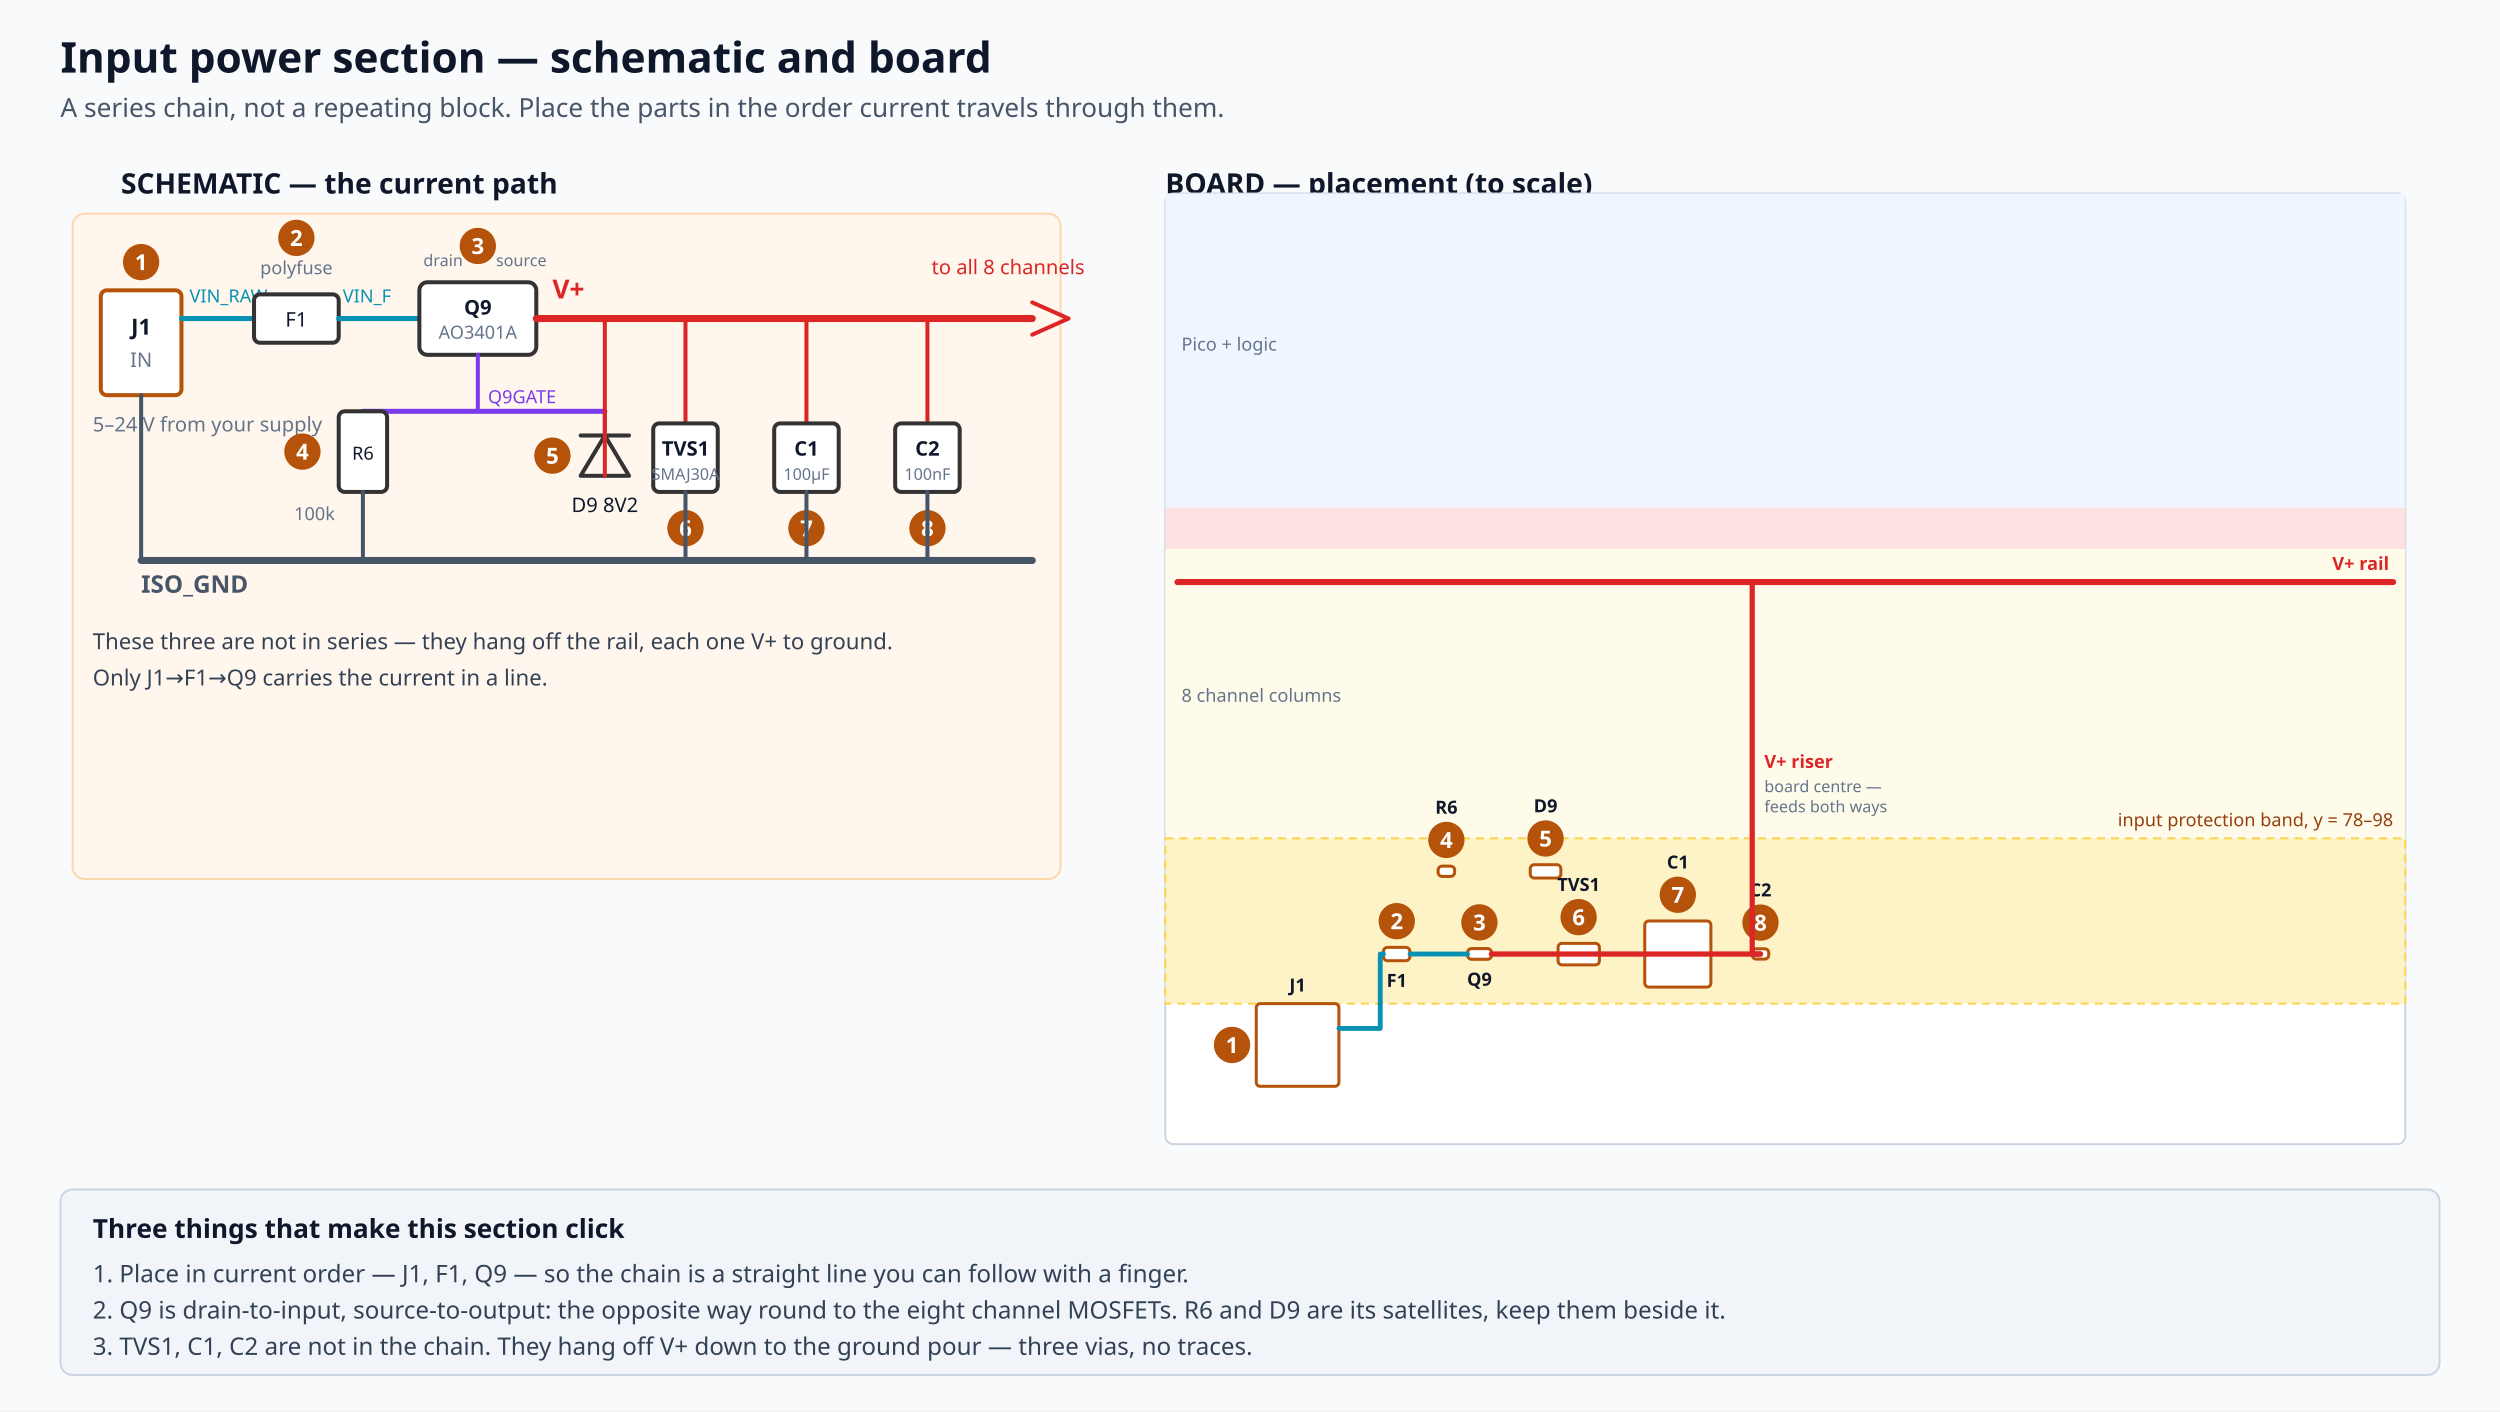
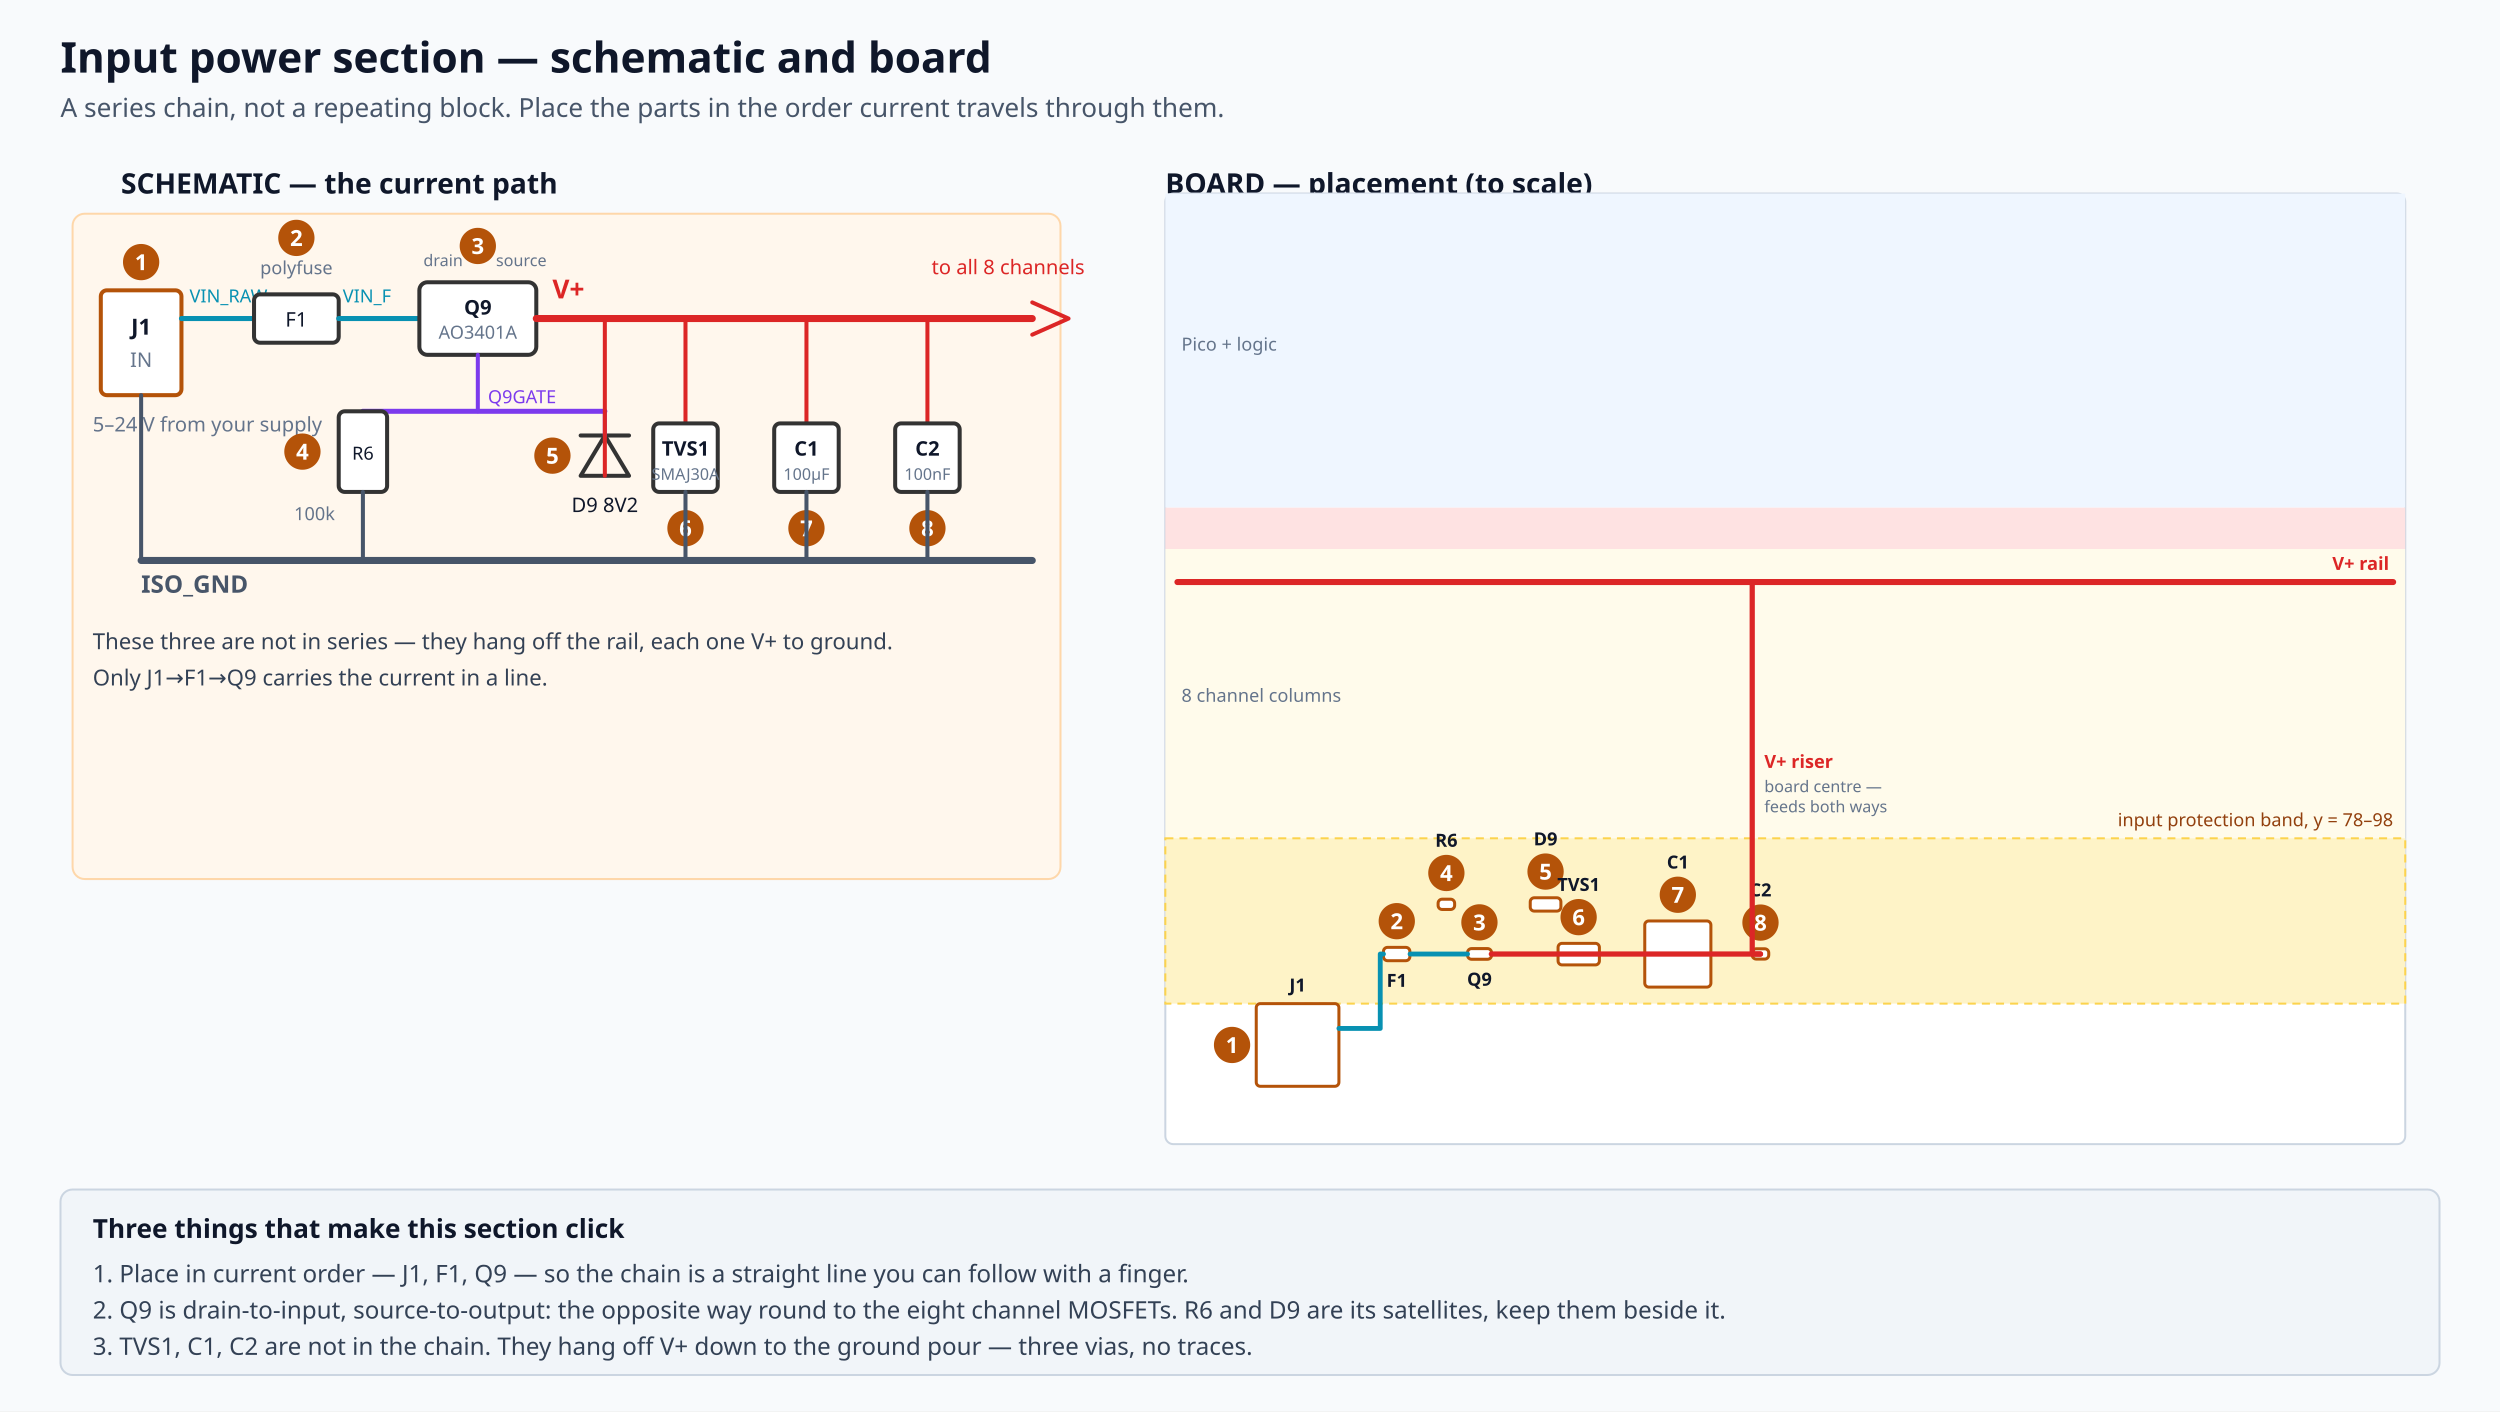
<svg xmlns="http://www.w3.org/2000/svg" viewBox="0 0 1240 700" width="1240" height="700">
  <rect width="100%" height="100%" fill="#f8fafc" />
  <text x="30.0" y="36.0" font-size="21" fill="#0f172a" text-anchor="start" font-weight="700" font-family="ui-sans-serif, system-ui, sans-serif">Input power section — schematic and board</text>
  <text x="30.0" y="58.0" font-size="13" fill="#475569" text-anchor="start" font-weight="normal" font-family="ui-sans-serif, system-ui, sans-serif">A series chain, not a repeating block. Place the parts in the order current travels through them.</text>
  <text x="60.0" y="96.0" font-size="14" fill="#0f172a" text-anchor="start" font-weight="700" font-family="ui-sans-serif, system-ui, sans-serif">SCHEMATIC — the current path</text>
  <rect x="36.0" y="106.0" width="490.0" height="330.0" rx="6" fill="#fff7ed" stroke="#fed7aa" stroke-width="1" />
  <rect x="50.0" y="144.0" width="40.0" height="52.0" rx="3" fill="#fff" stroke="#b45309" stroke-width="2" />
  <text x="70.0" y="166.0" font-size="11" fill="#0f172a" text-anchor="middle" font-weight="700" font-family="ui-sans-serif, system-ui, sans-serif">J1</text>
  <text x="70.0" y="182.0" font-size="10" fill="#64748b" text-anchor="middle" font-weight="normal" font-family="ui-sans-serif, system-ui, sans-serif">IN</text>
  <circle cx="70.0" cy="130.0" r="9" fill="#b45309" />
  <text x="70.0" y="134.0" font-size="11" fill="#fff" text-anchor="middle" font-weight="700" font-family="ui-sans-serif, system-ui, sans-serif">1</text>
  <text x="46.0" y="214.0" font-size="10" fill="#64748b" text-anchor="start" font-weight="normal" font-family="ui-sans-serif, system-ui, sans-serif">5–24 V from your supply</text>
  <line x1="90.0" y1="158.0" x2="126.0" y2="158.0" stroke="#0891b2" stroke-width="2.5" stroke-linecap="round" />
  <text x="94.0" y="150.0" font-size="9" fill="#0891b2" text-anchor="start" font-weight="normal" font-family="ui-sans-serif, system-ui, sans-serif">VIN_RAW</text>
  <rect x="126.0" y="146.0" width="42.0" height="24.0" rx="3" fill="#fff" stroke="#333" stroke-width="2" />
  <text x="147.0" y="162.0" font-size="10" fill="#0f172a" text-anchor="middle" font-weight="normal" font-family="ui-sans-serif, system-ui, sans-serif">F1</text>
  <text x="147.0" y="136.0" font-size="9" fill="#64748b" text-anchor="middle" font-weight="normal" font-family="ui-sans-serif, system-ui, sans-serif">polyfuse</text>
  <circle cx="147.0" cy="118.0" r="9" fill="#b45309" />
  <text x="147.0" y="122.0" font-size="11" fill="#fff" text-anchor="middle" font-weight="700" font-family="ui-sans-serif, system-ui, sans-serif">2</text>
  <line x1="168.0" y1="158.0" x2="208.0" y2="158.0" stroke="#0891b2" stroke-width="2.5" stroke-linecap="round" />
  <text x="170.0" y="150.0" font-size="9" fill="#0891b2" text-anchor="start" font-weight="normal" font-family="ui-sans-serif, system-ui, sans-serif">VIN_F</text>
  <rect x="208.0" y="140.0" width="58.0" height="36.0" rx="4" fill="#fff" stroke="#333" stroke-width="2" />
  <text x="237.0" y="156.0" font-size="10" fill="#0f172a" text-anchor="middle" font-weight="700" font-family="ui-sans-serif, system-ui, sans-serif">Q9</text>
  <text x="237.0" y="168.0" font-size="9" fill="#64748b" text-anchor="middle" font-weight="normal" font-family="ui-sans-serif, system-ui, sans-serif">AO3401A</text>
  <circle cx="237.0" cy="122.0" r="9" fill="#b45309" />
  <text x="237.0" y="126.0" font-size="11" fill="#fff" text-anchor="middle" font-weight="700" font-family="ui-sans-serif, system-ui, sans-serif">3</text>
  <text x="210.0" y="132.0" font-size="8" fill="#64748b" text-anchor="start" font-weight="normal" font-family="ui-sans-serif, system-ui, sans-serif">drain</text>
  <text x="246.0" y="132.0" font-size="8" fill="#64748b" text-anchor="start" font-weight="normal" font-family="ui-sans-serif, system-ui, sans-serif">source</text>
  <line x1="237.0" y1="176.0" x2="237.0" y2="204.0" stroke="#7c3aed" stroke-width="2" stroke-linecap="round" />
  <line x1="180.0" y1="204.0" x2="300.0" y2="204.0" stroke="#7c3aed" stroke-width="2.5" stroke-linecap="round" />
  <text x="242.0" y="200.0" font-size="9" fill="#7c3aed" text-anchor="start" font-weight="normal" font-family="ui-sans-serif, system-ui, sans-serif">Q9GATE</text>
  <rect x="168.0" y="204.0" width="24.0" height="40.0" rx="3" fill="#fff" stroke="#333" stroke-width="2" />
  <text x="180.0" y="228.0" font-size="9" fill="#0f172a" text-anchor="middle" font-weight="normal" font-family="ui-sans-serif, system-ui, sans-serif">R6</text>
  <text x="156.0" y="258.0" font-size="9" fill="#64748b" text-anchor="middle" font-weight="normal" font-family="ui-sans-serif, system-ui, sans-serif">100k</text>
  <circle cx="150.0" cy="224.0" r="9" fill="#b45309" />
  <text x="150.0" y="228.0" font-size="11" fill="#fff" text-anchor="middle" font-weight="700" font-family="ui-sans-serif, system-ui, sans-serif">4</text>
  <line x1="180.0" y1="244.0" x2="180.0" y2="278.0" stroke="#475569" stroke-width="2" stroke-linecap="round" />
  <polyline points="288.0,216.0 312.0,216.0" fill="none" stroke="#333" stroke-width="2" stroke-linecap="round" stroke-linejoin="round" />
  <polyline points="288.0,236.0 300.0,216.0 312.0,236.0 288.0,236.0" fill="none" stroke="#333" stroke-width="2" stroke-linecap="round" stroke-linejoin="round" />
  <text x="300.0" y="254.0" font-size="10" fill="#0f172a" text-anchor="middle" font-weight="normal" font-family="ui-sans-serif, system-ui, sans-serif">D9  8V2</text>
  <circle cx="274.0" cy="226.0" r="9" fill="#b45309" />
  <text x="274.0" y="230.0" font-size="11" fill="#fff" text-anchor="middle" font-weight="700" font-family="ui-sans-serif, system-ui, sans-serif">5</text>
  <line x1="300.0" y1="204.0" x2="300.0" y2="216.0" stroke="#7c3aed" stroke-width="2" stroke-linecap="round" />
  <line x1="300.0" y1="236.0" x2="300.0" y2="158.0" stroke="#dc2626" stroke-width="2" stroke-linecap="round" />
  <line x1="266.0" y1="158.0" x2="512.0" y2="158.0" stroke="#dc2626" stroke-width="3.5" stroke-linecap="round" />
  <text x="274.0" y="148.0" font-size="13" fill="#dc2626" text-anchor="start" font-weight="700" font-family="ui-sans-serif, system-ui, sans-serif">V+</text>
  <polyline points="512.0,150.0 530.0,158.0 512.0,166.0" fill="none" stroke="#dc2626" stroke-width="2" stroke-linecap="round" stroke-linejoin="round" />
  <text x="500.0" y="136.0" font-size="10" fill="#dc2626" text-anchor="middle" font-weight="normal" font-family="ui-sans-serif, system-ui, sans-serif">to all 8 channels</text>
  <line x1="340.0" y1="158.0" x2="340.0" y2="210.0" stroke="#dc2626" stroke-width="2" stroke-linecap="round" />
  <rect x="324.0" y="210.0" width="32.0" height="34.0" rx="3" fill="#fff" stroke="#333" stroke-width="2" />
  <text x="340.0" y="226.0" font-size="10" fill="#0f172a" text-anchor="middle" font-weight="600" font-family="ui-sans-serif, system-ui, sans-serif">TVS1</text>
  <text x="340.0" y="238.0" font-size="8" fill="#64748b" text-anchor="middle" font-weight="normal" font-family="ui-sans-serif, system-ui, sans-serif">SMAJ30A</text>
  <circle cx="340.0" cy="262.0" r="9" fill="#b45309" />
  <text x="340.0" y="266.0" font-size="11" fill="#fff" text-anchor="middle" font-weight="700" font-family="ui-sans-serif, system-ui, sans-serif">6</text>
  <line x1="340.0" y1="244.0" x2="340.0" y2="278.0" stroke="#475569" stroke-width="2" stroke-linecap="round" />
  <line x1="400.0" y1="158.0" x2="400.0" y2="210.0" stroke="#dc2626" stroke-width="2" stroke-linecap="round" />
  <rect x="384.0" y="210.0" width="32.0" height="34.0" rx="3" fill="#fff" stroke="#333" stroke-width="2" />
  <text x="400.0" y="226.0" font-size="10" fill="#0f172a" text-anchor="middle" font-weight="600" font-family="ui-sans-serif, system-ui, sans-serif">C1</text>
  <text x="400.0" y="238.0" font-size="8" fill="#64748b" text-anchor="middle" font-weight="normal" font-family="ui-sans-serif, system-ui, sans-serif">100µF</text>
  <circle cx="400.0" cy="262.0" r="9" fill="#b45309" />
  <text x="400.0" y="266.0" font-size="11" fill="#fff" text-anchor="middle" font-weight="700" font-family="ui-sans-serif, system-ui, sans-serif">7</text>
  <line x1="400.0" y1="244.0" x2="400.0" y2="278.0" stroke="#475569" stroke-width="2" stroke-linecap="round" />
  <line x1="460.0" y1="158.0" x2="460.0" y2="210.0" stroke="#dc2626" stroke-width="2" stroke-linecap="round" />
  <rect x="444.0" y="210.0" width="32.0" height="34.0" rx="3" fill="#fff" stroke="#333" stroke-width="2" />
  <text x="460.0" y="226.0" font-size="10" fill="#0f172a" text-anchor="middle" font-weight="600" font-family="ui-sans-serif, system-ui, sans-serif">C2</text>
  <text x="460.0" y="238.0" font-size="8" fill="#64748b" text-anchor="middle" font-weight="normal" font-family="ui-sans-serif, system-ui, sans-serif">100nF</text>
  <circle cx="460.0" cy="262.0" r="9" fill="#b45309" />
  <text x="460.0" y="266.0" font-size="11" fill="#fff" text-anchor="middle" font-weight="700" font-family="ui-sans-serif, system-ui, sans-serif">8</text>
  <line x1="460.0" y1="244.0" x2="460.0" y2="278.0" stroke="#475569" stroke-width="2" stroke-linecap="round" />
  <line x1="70.0" y1="278.0" x2="512.0" y2="278.0" stroke="#475569" stroke-width="3.5" stroke-linecap="round" />
  <text x="70.0" y="294.0" font-size="12" fill="#475569" text-anchor="start" font-weight="700" font-family="ui-sans-serif, system-ui, sans-serif">ISO_GND</text>
  <line x1="70.0" y1="196.0" x2="70.0" y2="278.0" stroke="#475569" stroke-width="2" stroke-linecap="round" />
  <text x="46.0" y="322.0" font-size="11" fill="#334155" text-anchor="start" font-weight="normal" font-family="ui-sans-serif, system-ui, sans-serif">These three are not in series — they hang off the rail, each one V+ to ground.</text>
  <text x="46.0" y="340.0" font-size="11" fill="#334155" text-anchor="start" font-weight="normal" font-family="ui-sans-serif, system-ui, sans-serif">Only J1→F1→Q9 carries the current in a line.</text>
  <text x="578.0" y="96.0" font-size="14" fill="#0f172a" text-anchor="start" font-weight="700" font-family="ui-sans-serif, system-ui, sans-serif">BOARD — placement (to scale)</text>
  <rect x="578.0" y="96.0" width="615.0" height="471.5" rx="4" fill="#fff" stroke="#cbd5e1" stroke-width="1" />
  <rect x="578.0" y="96.0" width="615.0" height="155.8" fill="#eff6ff" />
  <rect x="578.0" y="251.8" width="615.0" height="20.5" fill="#fee2e2" />
  <rect x="578.0" y="272.3" width="615.0" height="151.7" fill="#fffbeb" />
  <text x="586.0" y="173.9" font-size="9" fill="#64748b" text-anchor="start" font-weight="normal" font-family="ui-sans-serif, system-ui, sans-serif">Pico + logic</text>
  <text x="586.0" y="348.1" font-size="9" fill="#64748b" text-anchor="start" font-weight="normal" font-family="ui-sans-serif, system-ui, sans-serif">8 channel columns</text>
  <line x1="584.0" y1="288.7" x2="1187.0" y2="288.7" stroke="#dc2626" stroke-width="3" stroke-linecap="round" />
  <text x="1185.0" y="282.7" font-size="9" fill="#dc2626" text-anchor="end" font-weight="600" font-family="ui-sans-serif, system-ui, sans-serif">V+ rail</text>
  <rect x="578.0" y="415.8" width="615.0" height="82.0" fill="#fef3c7" stroke="#fcd34d" stroke-dasharray="4 3" />
  <rect x="623.1" y="497.8" width="41.0" height="41.0" rx="2" fill="#fff" stroke="#b45309" stroke-width="1.5" />
  <circle cx="611.1" cy="518.3" r="9" fill="#b45309" />
  <text x="611.1" y="522.3" font-size="11" fill="#fff" text-anchor="middle" font-weight="700" font-family="ui-sans-serif, system-ui, sans-serif">1</text>
  <text x="643.6" y="491.8" font-size="9" fill="#0f172a" text-anchor="middle" font-weight="600" font-family="ui-sans-serif, system-ui, sans-serif">J1</text>
  <rect x="686.2" y="469.9" width="13.1" height="6.6" rx="2" fill="#fff" stroke="#b45309" stroke-width="1.5" />
  <circle cx="692.8" cy="456.9" r="9" fill="#b45309" />
  <text x="692.8" y="460.9" font-size="11" fill="#fff" text-anchor="middle" font-weight="700" font-family="ui-sans-serif, system-ui, sans-serif">2</text>
  <text x="692.8" y="489.5" font-size="9" fill="#0f172a" text-anchor="middle" font-weight="600" font-family="ui-sans-serif, system-ui, sans-serif">F1</text>
  <rect x="727.9" y="470.5" width="11.9" height="5.3" rx="2" fill="#fff" stroke="#b45309" stroke-width="1.5" />
  <circle cx="733.8" cy="457.5" r="9" fill="#b45309" />
  <text x="733.8" y="461.5" font-size="11" fill="#fff" text-anchor="middle" font-weight="700" font-family="ui-sans-serif, system-ui, sans-serif">3</text>
  <text x="733.8" y="488.9" font-size="9" fill="#0f172a" text-anchor="middle" font-weight="600" font-family="ui-sans-serif, system-ui, sans-serif">Q9</text>
-   <rect x="713.3" y="429.6" width="8.2" height="5.1" rx="2" fill="#fff" stroke="#b45309" stroke-width="1.5" />
-   <circle cx="717.4" cy="416.6" r="9" fill="#b45309" />
-   <text x="717.4" y="420.6" font-size="11" fill="#fff" text-anchor="middle" font-weight="700" font-family="ui-sans-serif, system-ui, sans-serif">4</text>
-   <text x="717.4" y="403.6" font-size="9" fill="#0f172a" text-anchor="middle" font-weight="600" font-family="ui-sans-serif, system-ui, sans-serif">R6</text>
-   <rect x="759.0" y="428.9" width="15.2" height="6.6" rx="2" fill="#fff" stroke="#b45309" stroke-width="1.5" />
-   <circle cx="766.6" cy="415.9" r="9" fill="#b45309" />
-   <text x="766.6" y="419.9" font-size="11" fill="#fff" text-anchor="middle" font-weight="700" font-family="ui-sans-serif, system-ui, sans-serif">5</text>
-   <text x="766.6" y="402.9" font-size="9" fill="#0f172a" text-anchor="middle" font-weight="600" font-family="ui-sans-serif, system-ui, sans-serif">D9</text>
+   <rect x="713.3" y="446.0" width="8.2" height="5.1" rx="2" fill="#fff" stroke="#b45309" stroke-width="1.5" />
+   <circle cx="717.4" cy="433.0" r="9" fill="#b45309" />
+   <text x="717.4" y="437.0" font-size="11" fill="#fff" text-anchor="middle" font-weight="700" font-family="ui-sans-serif, system-ui, sans-serif">4</text>
+   <text x="717.4" y="420.0" font-size="9" fill="#0f172a" text-anchor="middle" font-weight="600" font-family="ui-sans-serif, system-ui, sans-serif">R6</text>
+   <rect x="759.0" y="445.3" width="15.2" height="6.6" rx="2" fill="#fff" stroke="#b45309" stroke-width="1.5" />
+   <circle cx="766.6" cy="432.3" r="9" fill="#b45309" />
+   <text x="766.6" y="436.3" font-size="11" fill="#fff" text-anchor="middle" font-weight="700" font-family="ui-sans-serif, system-ui, sans-serif">5</text>
+   <text x="766.6" y="419.3" font-size="9" fill="#0f172a" text-anchor="middle" font-weight="600" font-family="ui-sans-serif, system-ui, sans-serif">D9</text>
  <rect x="772.8" y="467.9" width="20.5" height="10.7" rx="2" fill="#fff" stroke="#b45309" stroke-width="1.5" />
  <circle cx="783.0" cy="454.9" r="9" fill="#b45309" />
  <text x="783.0" y="458.9" font-size="11" fill="#fff" text-anchor="middle" font-weight="700" font-family="ui-sans-serif, system-ui, sans-serif">6</text>
  <text x="783.0" y="441.9" font-size="9" fill="#0f172a" text-anchor="middle" font-weight="600" font-family="ui-sans-serif, system-ui, sans-serif">TVS1</text>
  <rect x="815.8" y="456.8" width="32.8" height="32.8" rx="2" fill="#fff" stroke="#b45309" stroke-width="1.5" />
  <circle cx="832.2" cy="443.8" r="9" fill="#b45309" />
  <text x="832.2" y="447.8" font-size="11" fill="#fff" text-anchor="middle" font-weight="700" font-family="ui-sans-serif, system-ui, sans-serif">7</text>
  <text x="832.2" y="430.8" font-size="9" fill="#0f172a" text-anchor="middle" font-weight="600" font-family="ui-sans-serif, system-ui, sans-serif">C1</text>
  <rect x="869.1" y="470.6" width="8.2" height="5.1" rx="2" fill="#fff" stroke="#b45309" stroke-width="1.5" />
  <circle cx="873.2" cy="457.6" r="9" fill="#b45309" />
  <text x="873.2" y="461.6" font-size="11" fill="#fff" text-anchor="middle" font-weight="700" font-family="ui-sans-serif, system-ui, sans-serif">8</text>
  <text x="873.2" y="444.6" font-size="9" fill="#0f172a" text-anchor="middle" font-weight="600" font-family="ui-sans-serif, system-ui, sans-serif">C2</text>
  <polyline points="664.1,510.1 684.6,510.1 684.6,473.2 686.2,473.2" fill="none" stroke="#0891b2" stroke-width="2.4" stroke-linecap="round" stroke-linejoin="round" />
  <line x1="699.4" y1="473.2" x2="727.9" y2="473.2" stroke="#0891b2" stroke-width="2.4" stroke-linecap="round" />
  <polyline points="739.7,473.2 783.0,473.2 832.2,473.2 873.2,473.2" fill="none" stroke="#dc2626" stroke-width="2.6" stroke-linecap="round" stroke-linejoin="round" />
  <polyline points="873.2,473.2 869.1,473.2 869.1,288.7" fill="none" stroke="#dc2626" stroke-width="2.6" stroke-linecap="round" stroke-linejoin="round" />
  <text x="875.1" y="380.9" font-size="9" fill="#dc2626" text-anchor="start" font-weight="600" font-family="ui-sans-serif, system-ui, sans-serif">V+ riser</text>
  <text x="875.1" y="392.9" font-size="8" fill="#64748b" text-anchor="start" font-weight="normal" font-family="ui-sans-serif, system-ui, sans-serif">board centre —</text>
  <text x="875.1" y="402.9" font-size="8" fill="#64748b" text-anchor="start" font-weight="normal" font-family="ui-sans-serif, system-ui, sans-serif">feeds both ways</text>
  <text x="1187.0" y="409.8" font-size="9" fill="#92400e" text-anchor="end" font-weight="normal" font-family="ui-sans-serif, system-ui, sans-serif">input protection band, y = 78–98</text>
  <rect x="30.0" y="590.0" width="1180.0" height="92.0" rx="6" fill="#f1f5f9" stroke="#cbd5e1" stroke-width="1" />
  <text x="46.0" y="614.0" font-size="13" fill="#0f172a" text-anchor="start" font-weight="700" font-family="ui-sans-serif, system-ui, sans-serif">Three things that make this section click</text>
  <text x="46.0" y="636.0" font-size="12" fill="#334155" text-anchor="start" font-weight="normal" font-family="ui-sans-serif, system-ui, sans-serif">1.  Place in current order — J1, F1, Q9 — so the chain is a straight line you can follow with a finger.</text>
  <text x="46.0" y="654.0" font-size="12" fill="#334155" text-anchor="start" font-weight="normal" font-family="ui-sans-serif, system-ui, sans-serif">2.  Q9 is drain-to-input, source-to-output: the opposite way round to the eight channel MOSFETs. R6 and D9 are its satellites, keep them beside it.</text>
  <text x="46.0" y="672.0" font-size="12" fill="#334155" text-anchor="start" font-weight="normal" font-family="ui-sans-serif, system-ui, sans-serif">3.  TVS1, C1, C2 are not in the chain. They hang off V+ down to the ground pour — three vias, no traces.</text>
</svg>
